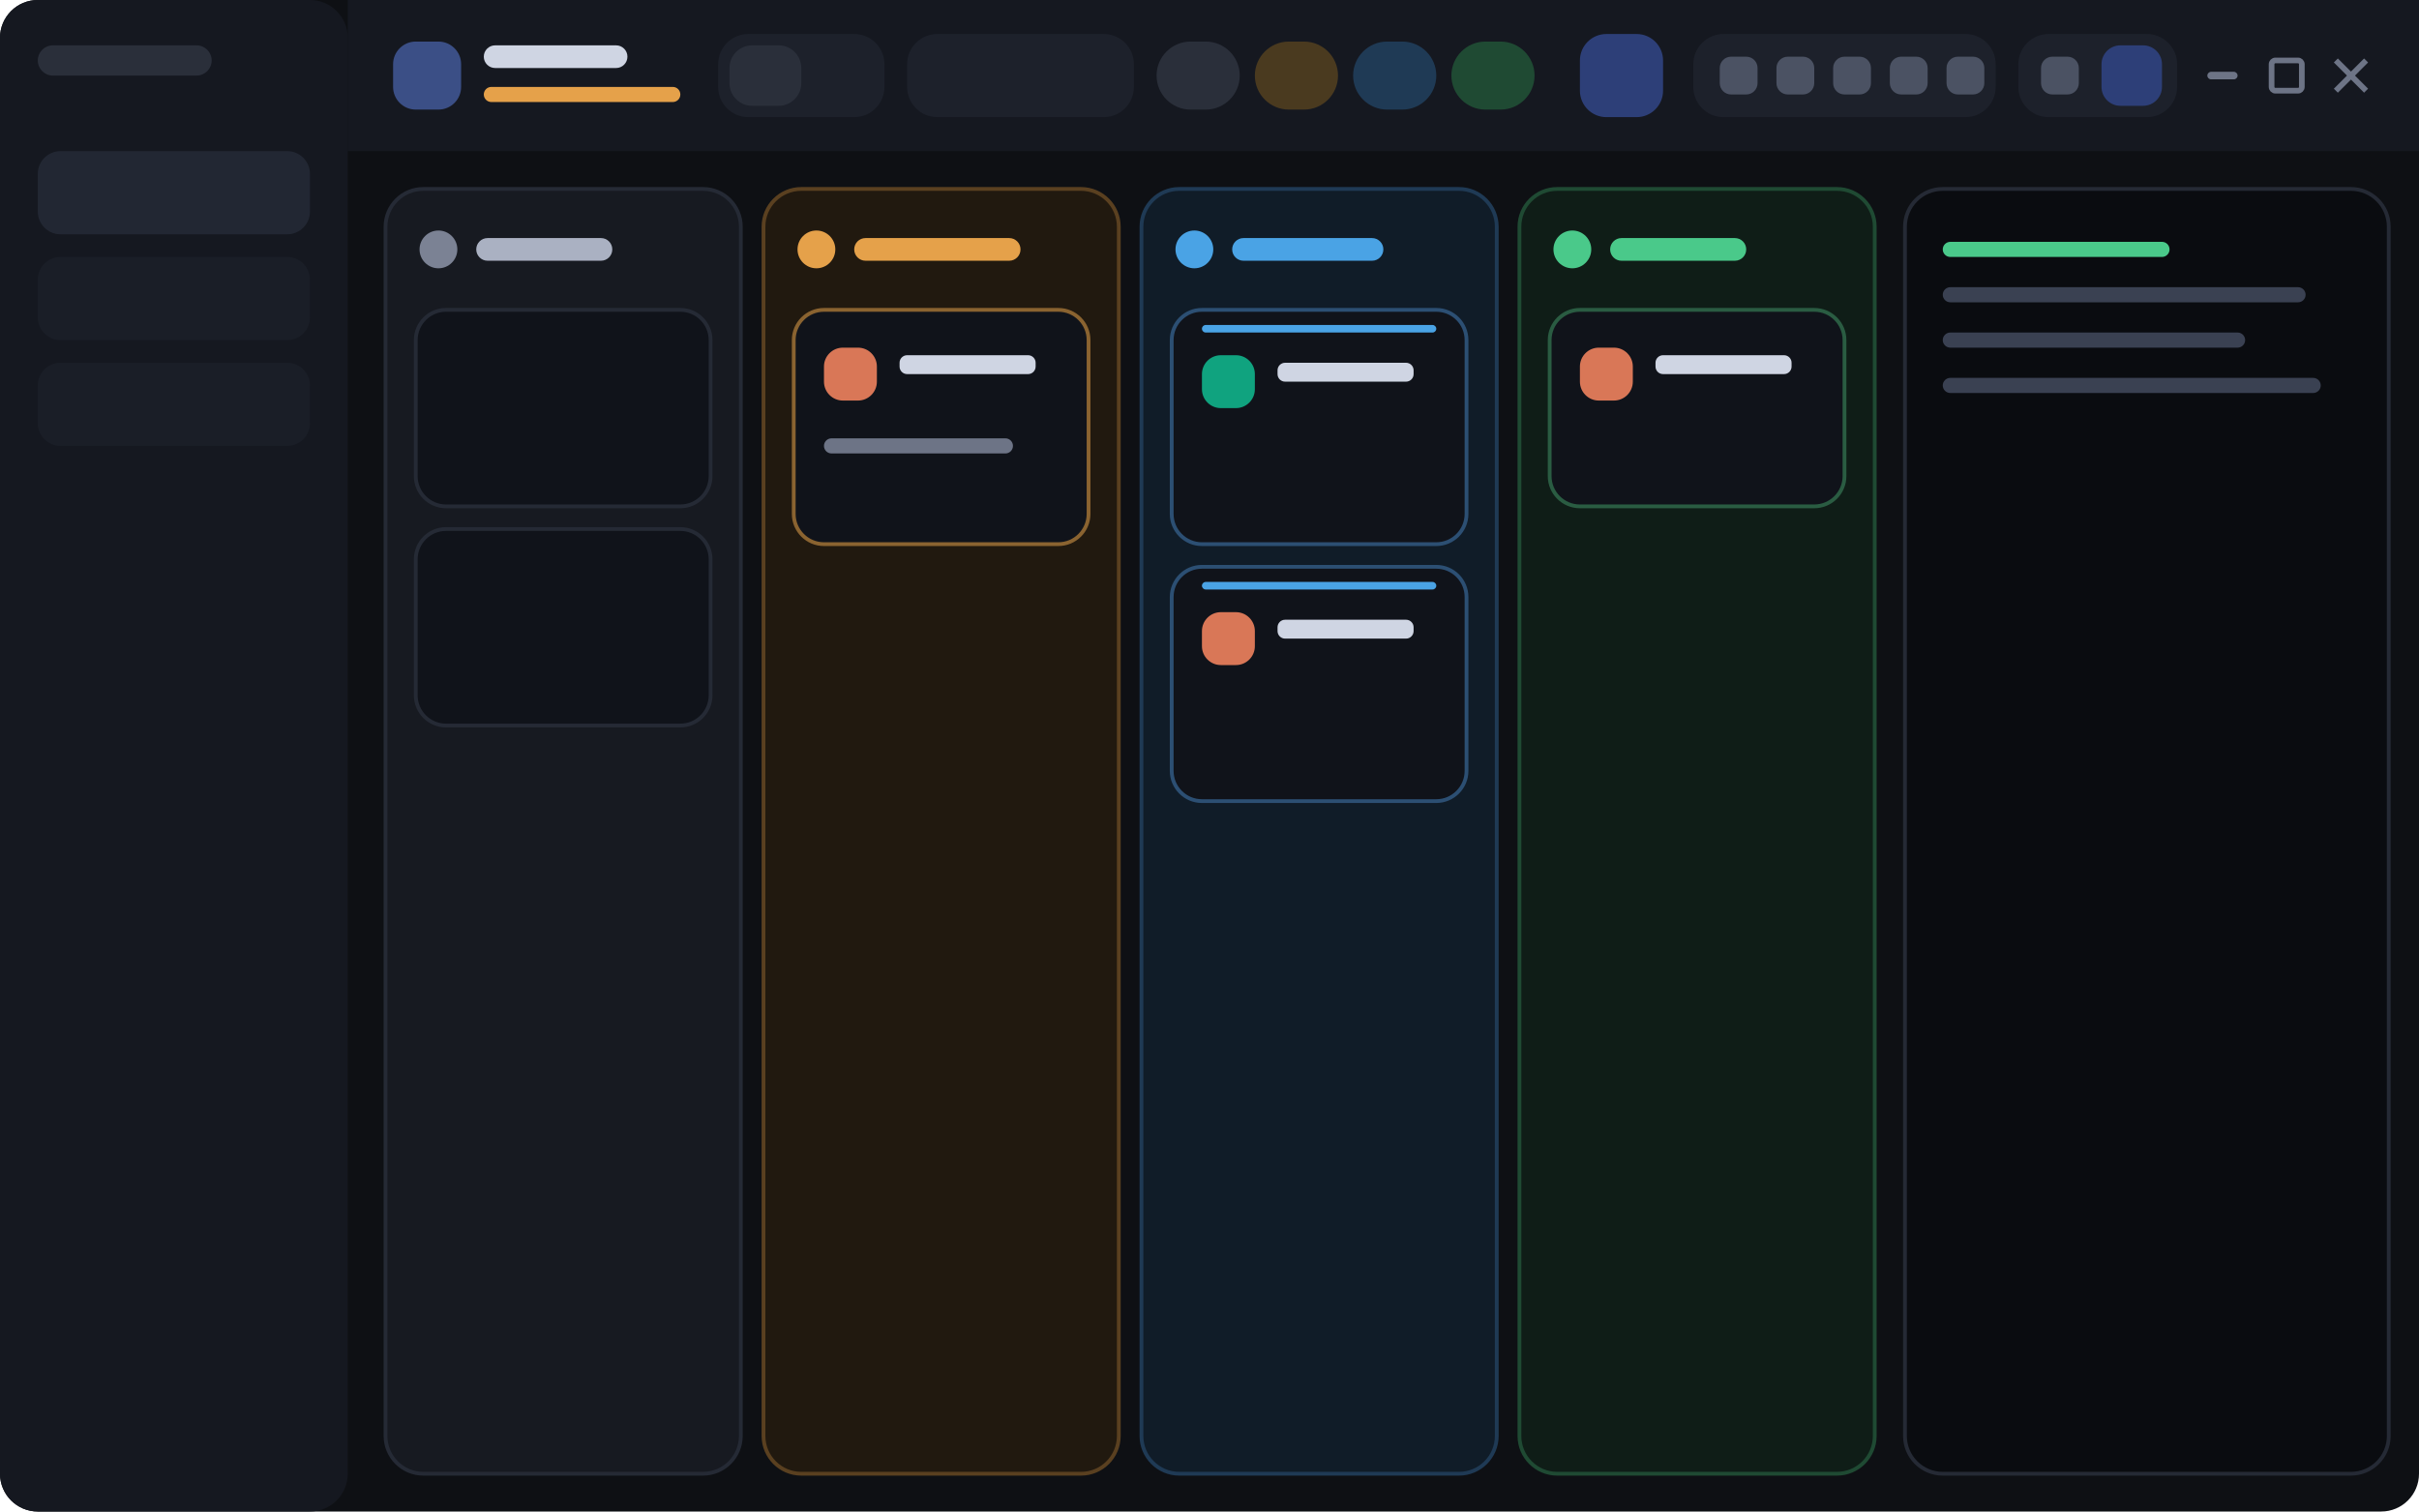
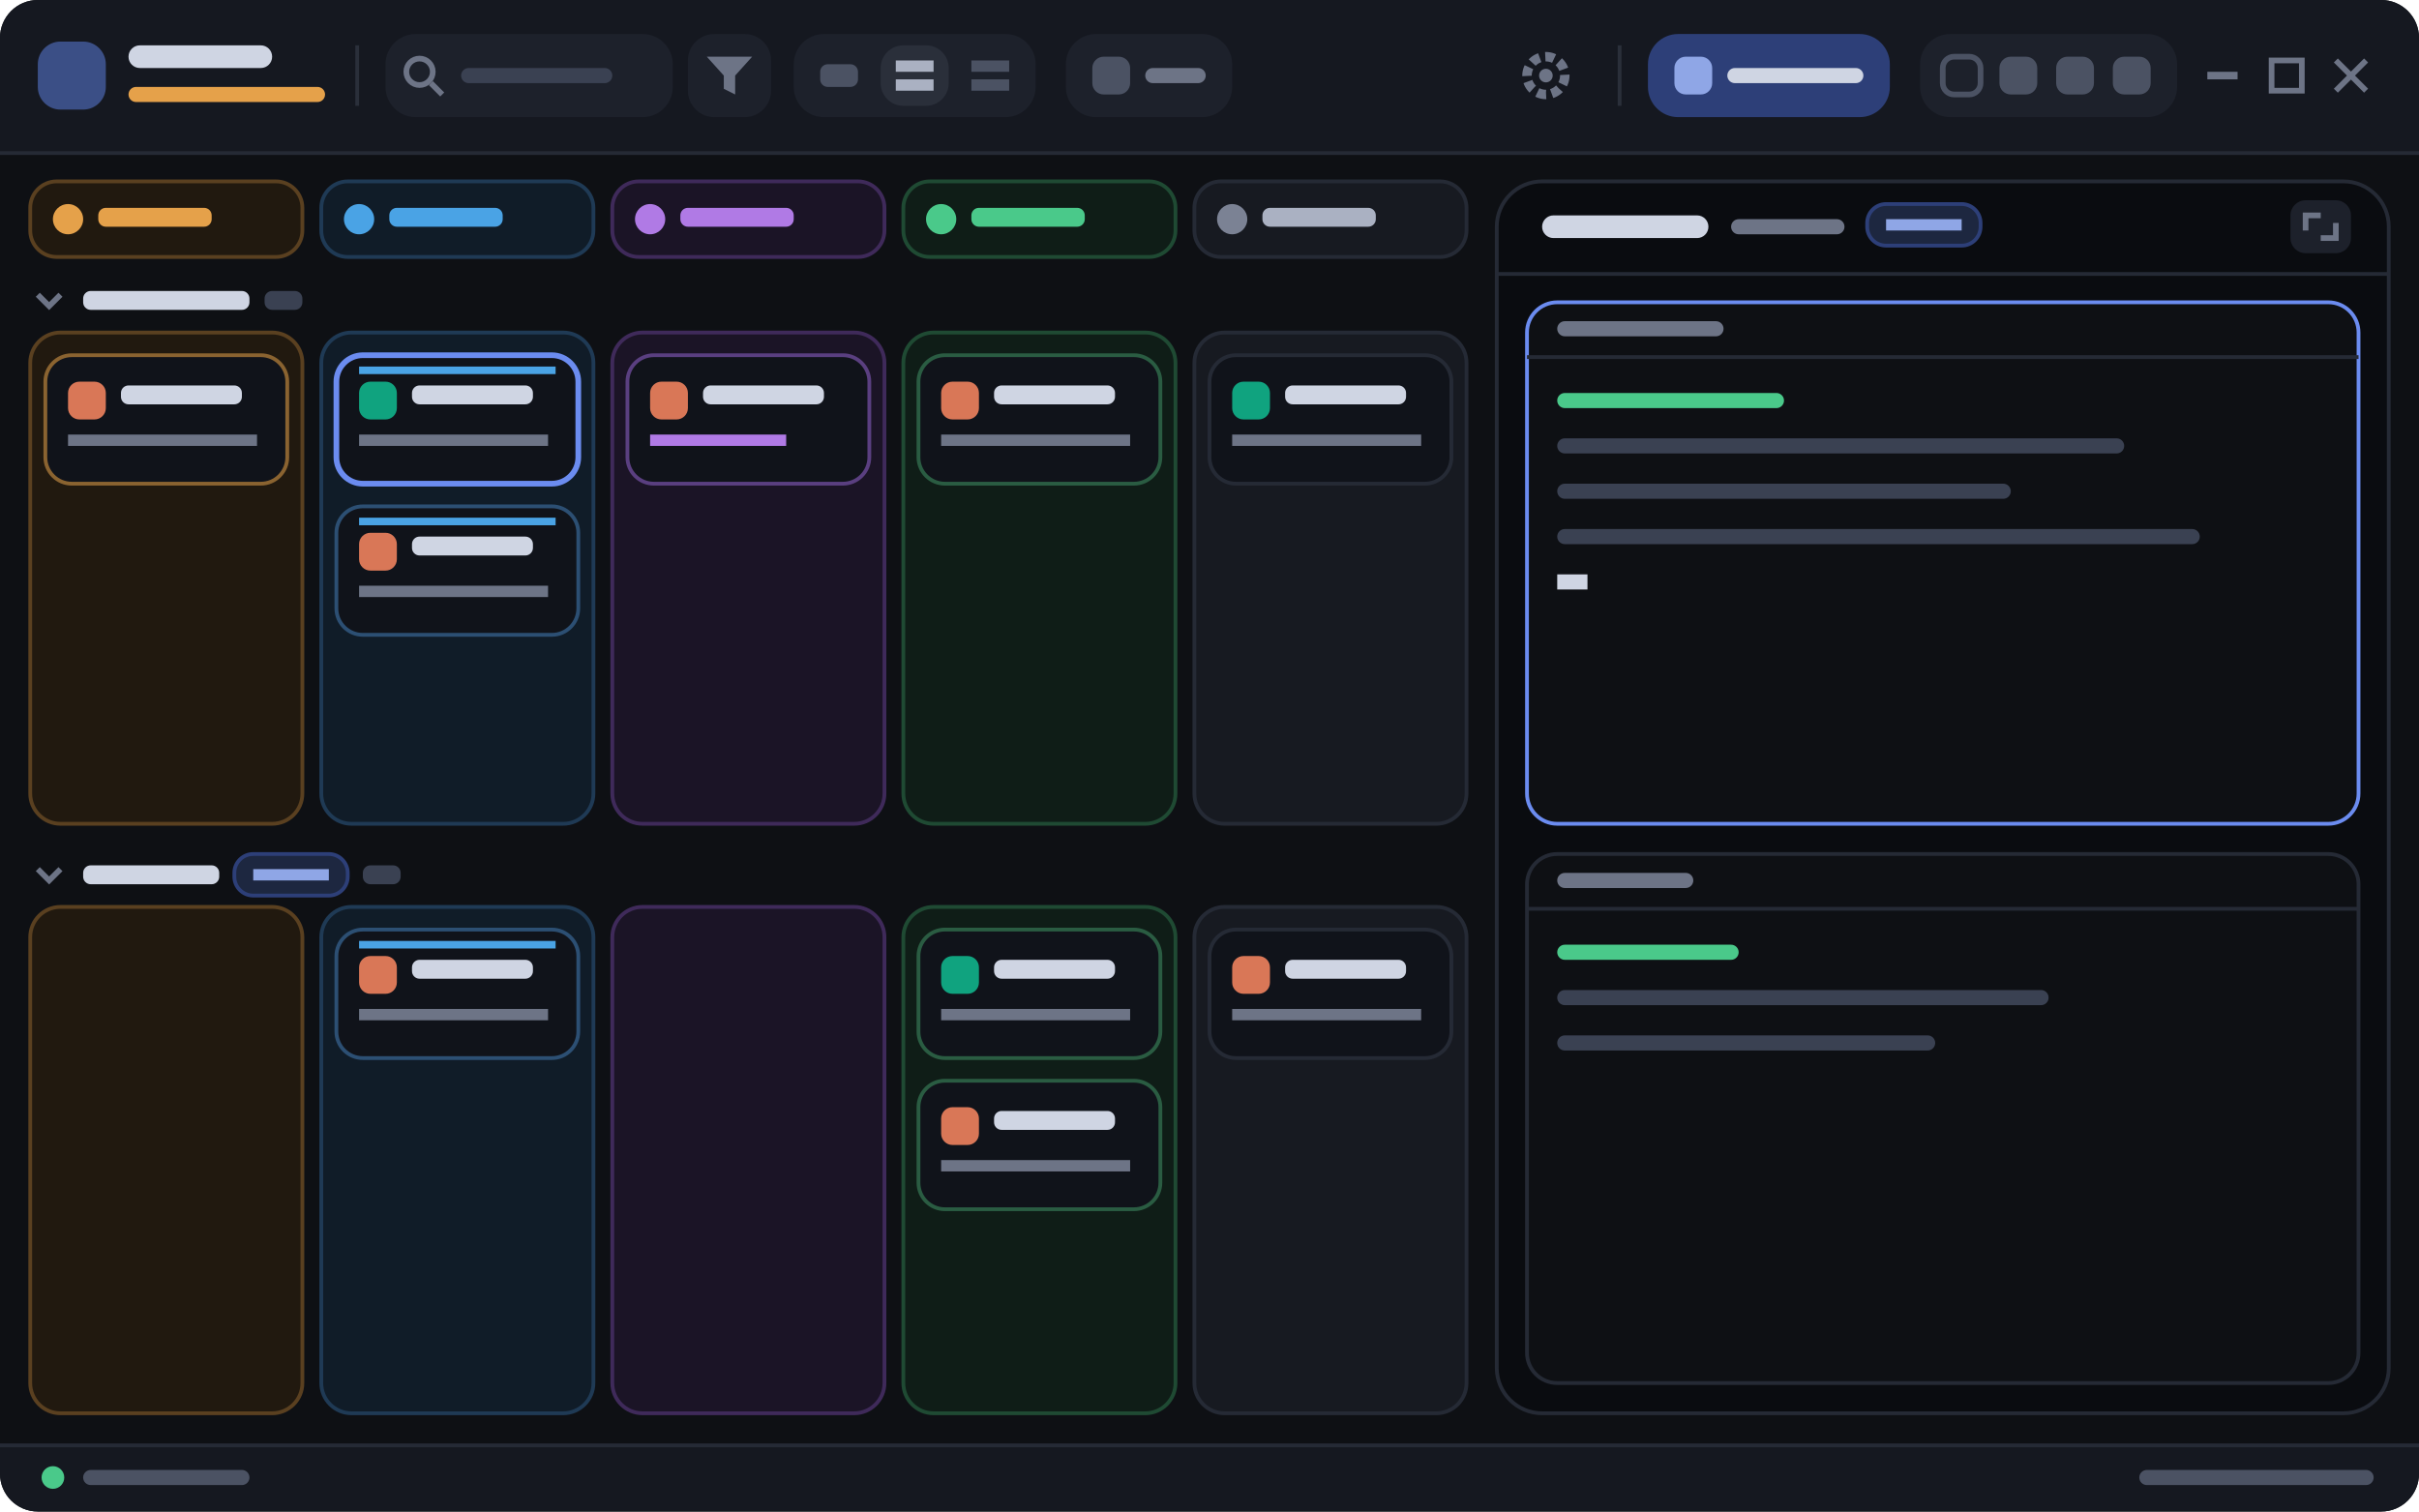
<svg xmlns="http://www.w3.org/2000/svg" width="640" height="400" viewBox="0 0 640 400">
  <rect width="640" height="400" rx="10" fill="#0e1014" />
-   <rect x="0" y="0" width="92" height="400" rx="10" fill="#151820" />
-   <rect x="10" y="12" width="46" height="8" rx="4" fill="#2a2f3a" />
-   <rect x="10" y="40" width="72" height="22" rx="6" fill="#222733" />
-   <rect x="10" y="68" width="72" height="22" rx="6" fill="#1a1e27" />
-   <rect x="10" y="96" width="72" height="22" rx="6" fill="#1a1e27" />
-   <rect x="92" y="0" width="548" height="40" fill="#151820" />
-   <rect x="104" y="11" width="18" height="18" rx="6" fill="#3b4f86" />
-   <rect x="128" y="12" width="38" height="6" rx="3" fill="#cfd5e3" />
-   <rect x="128" y="23" width="52" height="4" rx="2" fill="#e5a14a" />
-   <rect x="190" y="9" width="44" height="22" rx="8" fill="#1d212b" />
-   <rect x="193" y="12" width="19" height="16" rx="6" fill="#2a2f3a" />
-   <rect x="240" y="9" width="60" height="22" rx="8" fill="#1d212b" />
-   <rect x="306" y="11" width="22" height="18" rx="9" fill="#2a2f3a" />
-   <rect x="332" y="11" width="22" height="18" rx="9" fill="#4a3a1f" />
-   <rect x="358" y="11" width="22" height="18" rx="9" fill="#1f3a55" />
-   <rect x="384" y="11" width="22" height="18" rx="9" fill="#1f4a33" />
-   <rect x="418" y="9" width="22" height="22" rx="7" fill="#2d3f78" />
-   <rect x="448" y="9" width="80" height="22" rx="8" fill="#1d212b" />
-   <rect x="455" y="15" width="10" height="10" rx="3" fill="#4b5263" />
-   <rect x="470" y="15" width="10" height="10" rx="3" fill="#4b5263" />
-   <rect x="485" y="15" width="10" height="10" rx="3" fill="#4b5263" />
-   <rect x="500" y="15" width="10" height="10" rx="3" fill="#4b5263" />
-   <rect x="515" y="15" width="10" height="10" rx="3" fill="#4b5263" />
-   <rect x="534" y="9" width="42" height="22" rx="8" fill="#1d212b" />
-   <rect x="540" y="15" width="10" height="10" rx="3" fill="#4b5263" />
-   <rect x="556" y="12" width="16" height="16" rx="5" fill="#2d3f78" />
-   <rect x="584" y="19" width="8" height="2" rx="1" fill="#6d7486" />
-   <rect x="601" y="16" width="8" height="8" rx="1" fill="none" stroke="#6d7486" stroke-width="1.5" />
+   <path d="M0 40V10a10 10 0 0 1 10-10h620a10 10 0 0 1 10 10v30z" fill="#151820" />
+   <rect y="40" width="640" height="1" fill="#252a35" />
+   <rect x="10" y="11" width="18" height="18" rx="6" fill="#3b4f86" />
+   <rect x="34" y="12" width="38" height="6" rx="3" fill="#cfd5e3" />
+   <rect x="34" y="23" width="52" height="4" rx="2" fill="#e5a14a" />
+   <rect x="94" y="12" width="1" height="16" fill="#2a2f3a" />
+   <rect x="102" y="9" width="76" height="22" rx="8" fill="#1d212b" />
+   <circle cx="111" cy="19" r="3.5" fill="none" stroke="#6d7486" stroke-width="1.5" />
+   <path d="M114 22l3 3" stroke="#6d7486" stroke-width="1.5" />
+   <rect x="122" y="18" width="40" height="4" rx="2" fill="#3a4152" />
+   <rect x="182" y="9" width="22" height="22" rx="7" fill="#1d212b" />
+   <path d="M187 15h12l-4.5 5v5l-3-1.5v-3.5z" fill="#6d7486" />
+   <rect x="210" y="9" width="64" height="22" rx="8" fill="#1d212b" />
+   <rect x="233" y="12" width="18" height="16" rx="6" fill="#2a2f3a" />
+   <rect x="217" y="17" width="10" height="6" rx="2" fill="#4b5263" />
+   <rect x="237" y="16" width="10" height="3" fill="#aab1c2" />
+   <rect x="237" y="21" width="10" height="3" fill="#aab1c2" />
+   <rect x="257" y="16" width="10" height="3" fill="#4b5263" />
+   <rect x="257" y="21" width="10" height="3" fill="#4b5263" />
+   <rect x="282" y="9" width="44" height="22" rx="8" fill="#1d212b" />
+   <rect x="289" y="15" width="10" height="10" rx="3" fill="#4b5263" />
+   <rect x="303" y="18" width="16" height="4" rx="2" fill="#6d7486" />
+   <circle cx="409" cy="20" r="5" fill="none" stroke="#6d7486" stroke-width="2.5" stroke-dasharray="2.4 1.5" />
+   <circle cx="409" cy="20" r="1.8" fill="#6d7486" />
+   <rect x="428" y="12" width="1" height="16" fill="#2a2f3a" />
+   <rect x="436" y="9" width="64" height="22" rx="8" fill="#2d3f78" />
+   <rect x="443" y="15" width="10" height="10" rx="3" fill="#8fa6e6" />
+   <rect x="457" y="18" width="36" height="4" rx="2" fill="#cfd5e3" />
+   <rect x="508" y="9" width="68" height="22" rx="8" fill="#1d212b" />
+   <rect x="514" y="15" width="10" height="10" rx="3" fill="none" stroke="#4b5263" stroke-width="1.5" />
+   <rect x="529" y="15" width="10" height="10" rx="3" fill="#4b5263" />
+   <rect x="544" y="15" width="10" height="10" rx="3" fill="#4b5263" />
+   <rect x="559" y="15" width="10" height="10" rx="3" fill="#4b5263" />
+   <rect x="584" y="19" width="8" height="2" fill="#6d7486" />
+   <rect x="601" y="16" width="8" height="8" fill="none" stroke="#6d7486" stroke-width="1.5" />
  <path d="M618 16l8 8M626 16l-8 8" stroke="#6d7486" stroke-width="1.5" />
-   <g>
-     <rect x="102" y="50" width="94" height="340" rx="10" fill="#171a21" stroke="#252a35" />
-     <circle cx="116" cy="66" r="5" fill="#7b8294" />
-     <rect x="126" y="63" width="36" height="6" rx="3" fill="#aab1c2" />
-     <rect x="110" y="82" width="78" height="52" rx="8" fill="#10131a" stroke="#252a35" />
-     <rect x="110" y="140" width="78" height="52" rx="8" fill="#10131a" stroke="#252a35" />
-   </g>
-   <g>
-     <rect x="202" y="50" width="94" height="340" rx="10" fill="#21190f" stroke="#5a4020" />
-     <circle cx="216" cy="66" r="5" fill="#e5a14a" />
-     <rect x="226" y="63" width="44" height="6" rx="3" fill="#e5a14a" />
-     <rect x="210" y="82" width="78" height="62" rx="8" fill="#10131a" stroke="#8a6330" />
-     <rect x="218" y="92" width="14" height="14" rx="5" fill="#d97757" />
-     <rect x="238" y="94" width="36" height="5" rx="2" fill="#cfd5e3" />
-     <rect x="218" y="116" width="50" height="4" rx="2" fill="#6d7486" />
-   </g>
-   <g>
-     <rect x="302" y="50" width="94" height="340" rx="10" fill="#101c28" stroke="#1f3a55" />
-     <circle cx="316" cy="66" r="5" fill="#4aa3e5" />
-     <rect x="326" y="63" width="40" height="6" rx="3" fill="#4aa3e5" />
-     <rect x="310" y="82" width="78" height="62" rx="8" fill="#10131a" stroke="#2c4f73" />
-     <rect x="318" y="86" width="62" height="2" rx="1" fill="#4aa3e5" />
-     <rect x="318" y="94" width="14" height="14" rx="5" fill="#10a37f" />
-     <rect x="338" y="96" width="36" height="5" rx="2" fill="#cfd5e3" />
-     <rect x="310" y="150" width="78" height="62" rx="8" fill="#10131a" stroke="#2c4f73" />
-     <rect x="318" y="154" width="62" height="2" rx="1" fill="#4aa3e5" />
-     <rect x="318" y="162" width="14" height="14" rx="5" fill="#d97757" />
-     <rect x="338" y="164" width="36" height="5" rx="2" fill="#cfd5e3" />
-   </g>
-   <g>
-     <rect x="402" y="50" width="94" height="340" rx="10" fill="#0f1d17" stroke="#1f4a33" />
-     <circle cx="416" cy="66" r="5" fill="#4ac98a" />
-     <rect x="426" y="63" width="36" height="6" rx="3" fill="#4ac98a" />
-     <rect x="410" y="82" width="78" height="52" rx="8" fill="#10131a" stroke="#2a5c42" />
-     <rect x="418" y="92" width="14" height="14" rx="5" fill="#d97757" />
-     <rect x="438" y="94" width="36" height="5" rx="2" fill="#cfd5e3" />
-   </g>
-   <rect x="504" y="50" width="128" height="340" rx="10" fill="#0a0c10" stroke="#252a35" />
-   <rect x="514" y="64" width="60" height="4" rx="2" fill="#4ac98a" />
-   <rect x="514" y="76" width="96" height="4" rx="2" fill="#3a4152" />
-   <rect x="514" y="88" width="80" height="4" rx="2" fill="#3a4152" />
-   <rect x="514" y="100" width="100" height="4" rx="2" fill="#3a4152" />
+   <rect x="8" y="48" width="72" height="20" rx="7" fill="#21190f" stroke="#5a4020" />
+   <circle cx="18" cy="58" r="4" fill="#e5a14a" />
+   <rect x="26" y="55" width="30" height="5" rx="2" fill="#e5a14a" />
+   <rect x="85" y="48" width="72" height="20" rx="7" fill="#101c28" stroke="#1f3a55" />
+   <circle cx="95" cy="58" r="4" fill="#4aa3e5" />
+   <rect x="103" y="55" width="30" height="5" rx="2" fill="#4aa3e5" />
+   <rect x="162" y="48" width="72" height="20" rx="7" fill="#1b1426" stroke="#3f2a5a" />
+   <circle cx="172" cy="58" r="4" fill="#b07ae5" />
+   <rect x="180" y="55" width="30" height="5" rx="2" fill="#b07ae5" />
+   <rect x="239" y="48" width="72" height="20" rx="7" fill="#0f1d17" stroke="#1f4a33" />
+   <circle cx="249" cy="58" r="4" fill="#4ac98a" />
+   <rect x="257" y="55" width="30" height="5" rx="2" fill="#4ac98a" />
+   <rect x="316" y="48" width="72" height="20" rx="7" fill="#171a21" stroke="#252a35" />
+   <circle cx="326" cy="58" r="4" fill="#7b8294" />
+   <rect x="334" y="55" width="30" height="5" rx="2" fill="#aab1c2" />
+   <path d="M10 78l3 3 3-3" fill="none" stroke="#6d7486" stroke-width="1.5" />
+   <rect x="22" y="77" width="44" height="5" rx="2" fill="#cfd5e3" />
+   <rect x="70" y="77" width="10" height="5" rx="2" fill="#3a4152" />
+   <rect x="8" y="88" width="72" height="130" rx="8" fill="#21190f" stroke="#5a4020" />
+   <rect x="85" y="88" width="72" height="130" rx="8" fill="#101c28" stroke="#1f3a55" />
+   <rect x="162" y="88" width="72" height="130" rx="8" fill="#1b1426" stroke="#3f2a5a" />
+   <rect x="239" y="88" width="72" height="130" rx="8" fill="#0f1d17" stroke="#1f4a33" />
+   <rect x="316" y="88" width="72" height="130" rx="8" fill="#171a21" stroke="#252a35" />
+   <rect x="12" y="94" width="64" height="34" rx="7" fill="#10131a" stroke="#8a6330" />
+   <rect x="18" y="101" width="10" height="10" rx="3" fill="#d97757" />
+   <rect x="32" y="102" width="32" height="5" rx="2" fill="#cfd5e3" />
+   <rect x="18" y="115" width="50" height="3" fill="#6d7486" />
+   <rect x="89" y="94" width="64" height="34" rx="7" fill="#10131a" stroke="#6b8cf0" stroke-width="1.5" />
+   <rect x="95" y="97" width="52" height="2" fill="#4aa3e5" />
+   <rect x="95" y="101" width="10" height="10" rx="3" fill="#10a37f" />
+   <rect x="109" y="102" width="32" height="5" rx="2" fill="#cfd5e3" />
+   <rect x="95" y="115" width="50" height="3" fill="#6d7486" />
+   <rect x="89" y="134" width="64" height="34" rx="7" fill="#10131a" stroke="#2c4f73" />
+   <rect x="95" y="137" width="52" height="2" fill="#4aa3e5" />
+   <rect x="95" y="141" width="10" height="10" rx="3" fill="#d97757" />
+   <rect x="109" y="142" width="32" height="5" rx="2" fill="#cfd5e3" />
+   <rect x="95" y="155" width="50" height="3" fill="#6d7486" />
+   <rect x="166" y="94" width="64" height="34" rx="7" fill="#10131a" stroke="#5a3f80" />
+   <rect x="172" y="101" width="10" height="10" rx="3" fill="#d97757" />
+   <rect x="186" y="102" width="32" height="5" rx="2" fill="#cfd5e3" />
+   <rect x="172" y="115" width="36" height="3" fill="#b07ae5" />
+   <rect x="243" y="94" width="64" height="34" rx="7" fill="#10131a" stroke="#2a5c42" />
+   <rect x="249" y="101" width="10" height="10" rx="3" fill="#d97757" />
+   <rect x="263" y="102" width="32" height="5" rx="2" fill="#cfd5e3" />
+   <rect x="249" y="115" width="50" height="3" fill="#6d7486" />
+   <rect x="320" y="94" width="64" height="34" rx="7" fill="#10131a" stroke="#252a35" />
+   <rect x="326" y="101" width="10" height="10" rx="3" fill="#10a37f" />
+   <rect x="340" y="102" width="32" height="5" rx="2" fill="#cfd5e3" />
+   <rect x="326" y="115" width="50" height="3" fill="#6d7486" />
+   <path d="M10 230l3 3 3-3" fill="none" stroke="#6d7486" stroke-width="1.5" />
+   <rect x="22" y="229" width="36" height="5" rx="2" fill="#cfd5e3" />
+   <rect x="62" y="226" width="30" height="11" rx="5" fill="#1d2740" stroke="#2d3f78" />
+   <rect x="67" y="230" width="20" height="3" fill="#8fa6e6" />
+   <rect x="96" y="229" width="10" height="5" rx="2" fill="#3a4152" />
+   <rect x="8" y="240" width="72" height="134" rx="8" fill="#21190f" stroke="#5a4020" />
+   <rect x="85" y="240" width="72" height="134" rx="8" fill="#101c28" stroke="#1f3a55" />
+   <rect x="162" y="240" width="72" height="134" rx="8" fill="#1b1426" stroke="#3f2a5a" />
+   <rect x="239" y="240" width="72" height="134" rx="8" fill="#0f1d17" stroke="#1f4a33" />
+   <rect x="316" y="240" width="72" height="134" rx="8" fill="#171a21" stroke="#252a35" />
+   <rect x="89" y="246" width="64" height="34" rx="7" fill="#10131a" stroke="#2c4f73" />
+   <rect x="95" y="249" width="52" height="2" fill="#4aa3e5" />
+   <rect x="95" y="253" width="10" height="10" rx="3" fill="#d97757" />
+   <rect x="109" y="254" width="32" height="5" rx="2" fill="#cfd5e3" />
+   <rect x="95" y="267" width="50" height="3" fill="#6d7486" />
+   <rect x="243" y="246" width="64" height="34" rx="7" fill="#10131a" stroke="#2a5c42" />
+   <rect x="249" y="253" width="10" height="10" rx="3" fill="#10a37f" />
+   <rect x="263" y="254" width="32" height="5" rx="2" fill="#cfd5e3" />
+   <rect x="249" y="267" width="50" height="3" fill="#6d7486" />
+   <rect x="243" y="286" width="64" height="34" rx="7" fill="#10131a" stroke="#2a5c42" />
+   <rect x="249" y="293" width="10" height="10" rx="3" fill="#d97757" />
+   <rect x="263" y="294" width="32" height="5" rx="2" fill="#cfd5e3" />
+   <rect x="249" y="307" width="50" height="3" fill="#6d7486" />
+   <rect x="320" y="246" width="64" height="34" rx="7" fill="#10131a" stroke="#252a35" />
+   <rect x="326" y="253" width="10" height="10" rx="3" fill="#d97757" />
+   <rect x="340" y="254" width="32" height="5" rx="2" fill="#cfd5e3" />
+   <rect x="326" y="267" width="50" height="3" fill="#6d7486" />
+   <rect x="396" y="48" width="236" height="326" rx="12" fill="#0a0c10" stroke="#252a35" />
+   <rect x="408" y="57" width="44" height="6" rx="3" fill="#cfd5e3" />
+   <rect x="458" y="58" width="30" height="4" rx="2" fill="#6d7486" />
+   <rect x="494" y="54" width="30" height="11" rx="5" fill="#1d2740" stroke="#2d3f78" />
+   <rect x="499" y="58" width="20" height="3" fill="#8fa6e6" />
+   <rect x="606" y="53" width="16" height="14" rx="4" fill="#1d212b" />
+   <path d="M610 61v-4h4M618 59v4h-4" fill="none" stroke="#6d7486" stroke-width="1.5" />
+   <rect x="396" y="72" width="236" height="1" fill="#252a35" />
+   <rect x="404" y="80" width="220" height="138" rx="8" fill="#0e1014" stroke="#6b8cf0" />
+   <rect x="404" y="94" width="220" height="1" fill="#252a35" />
+   <rect x="412" y="85" width="44" height="4" rx="2" fill="#6d7486" />
+   <rect x="412" y="104" width="60" height="4" rx="2" fill="#4ac98a" />
+   <rect x="412" y="116" width="150" height="4" rx="2" fill="#3a4152" />
+   <rect x="412" y="128" width="120" height="4" rx="2" fill="#3a4152" />
+   <rect x="412" y="140" width="170" height="4" rx="2" fill="#3a4152" />
+   <rect x="412" y="152" width="8" height="4" fill="#cfd5e3" />
+   <rect x="404" y="226" width="220" height="140" rx="8" fill="#0e1014" stroke="#252a35" />
+   <rect x="404" y="240" width="220" height="1" fill="#252a35" />
+   <rect x="412" y="231" width="36" height="4" rx="2" fill="#6d7486" />
+   <rect x="412" y="250" width="48" height="4" rx="2" fill="#4ac98a" />
+   <rect x="412" y="262" width="130" height="4" rx="2" fill="#3a4152" />
+   <rect x="412" y="274" width="100" height="4" rx="2" fill="#3a4152" />
+   <path d="M0 382h640v8a10 10 0 0 1-10 10H10a10 10 0 0 1-10-10z" fill="#151820" />
+   <rect y="382" width="640" height="1" fill="#252a35" />
+   <circle cx="14" cy="391" r="3" fill="#4ac98a" />
+   <rect x="22" y="389" width="44" height="4" rx="2" fill="#4b5263" />
+   <rect x="566" y="389" width="62" height="4" rx="2" fill="#4b5263" />
</svg>
